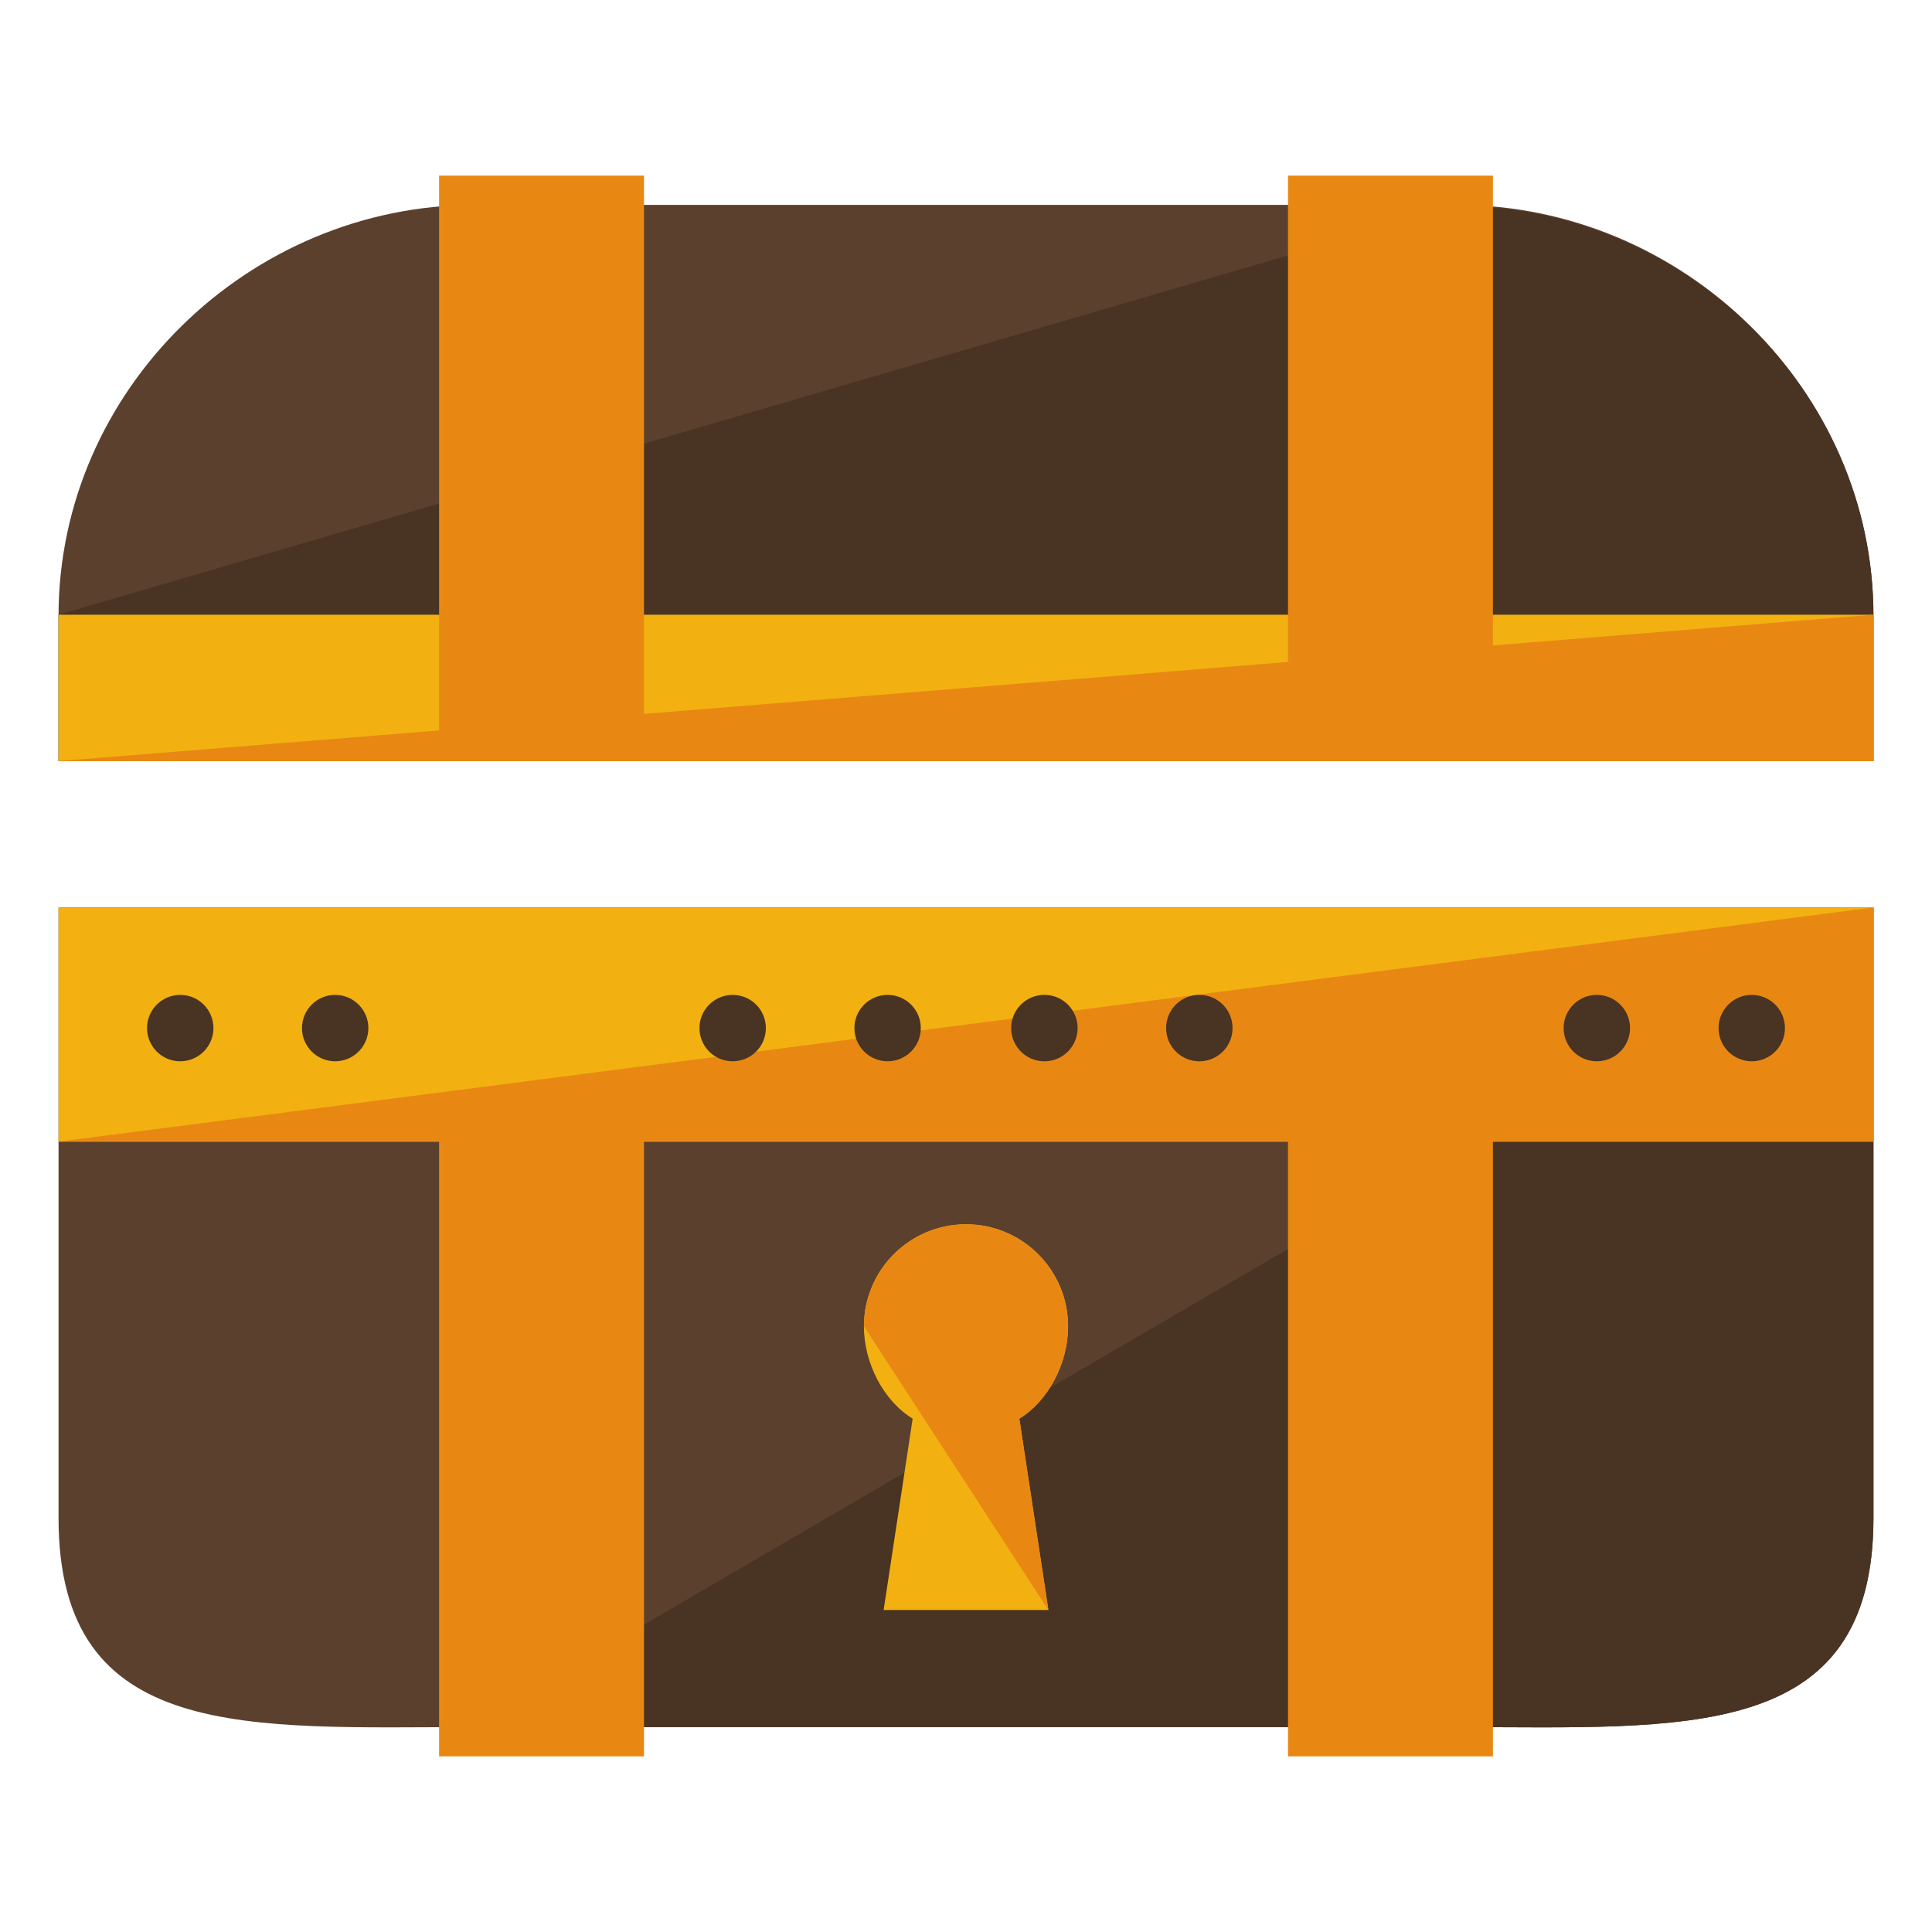
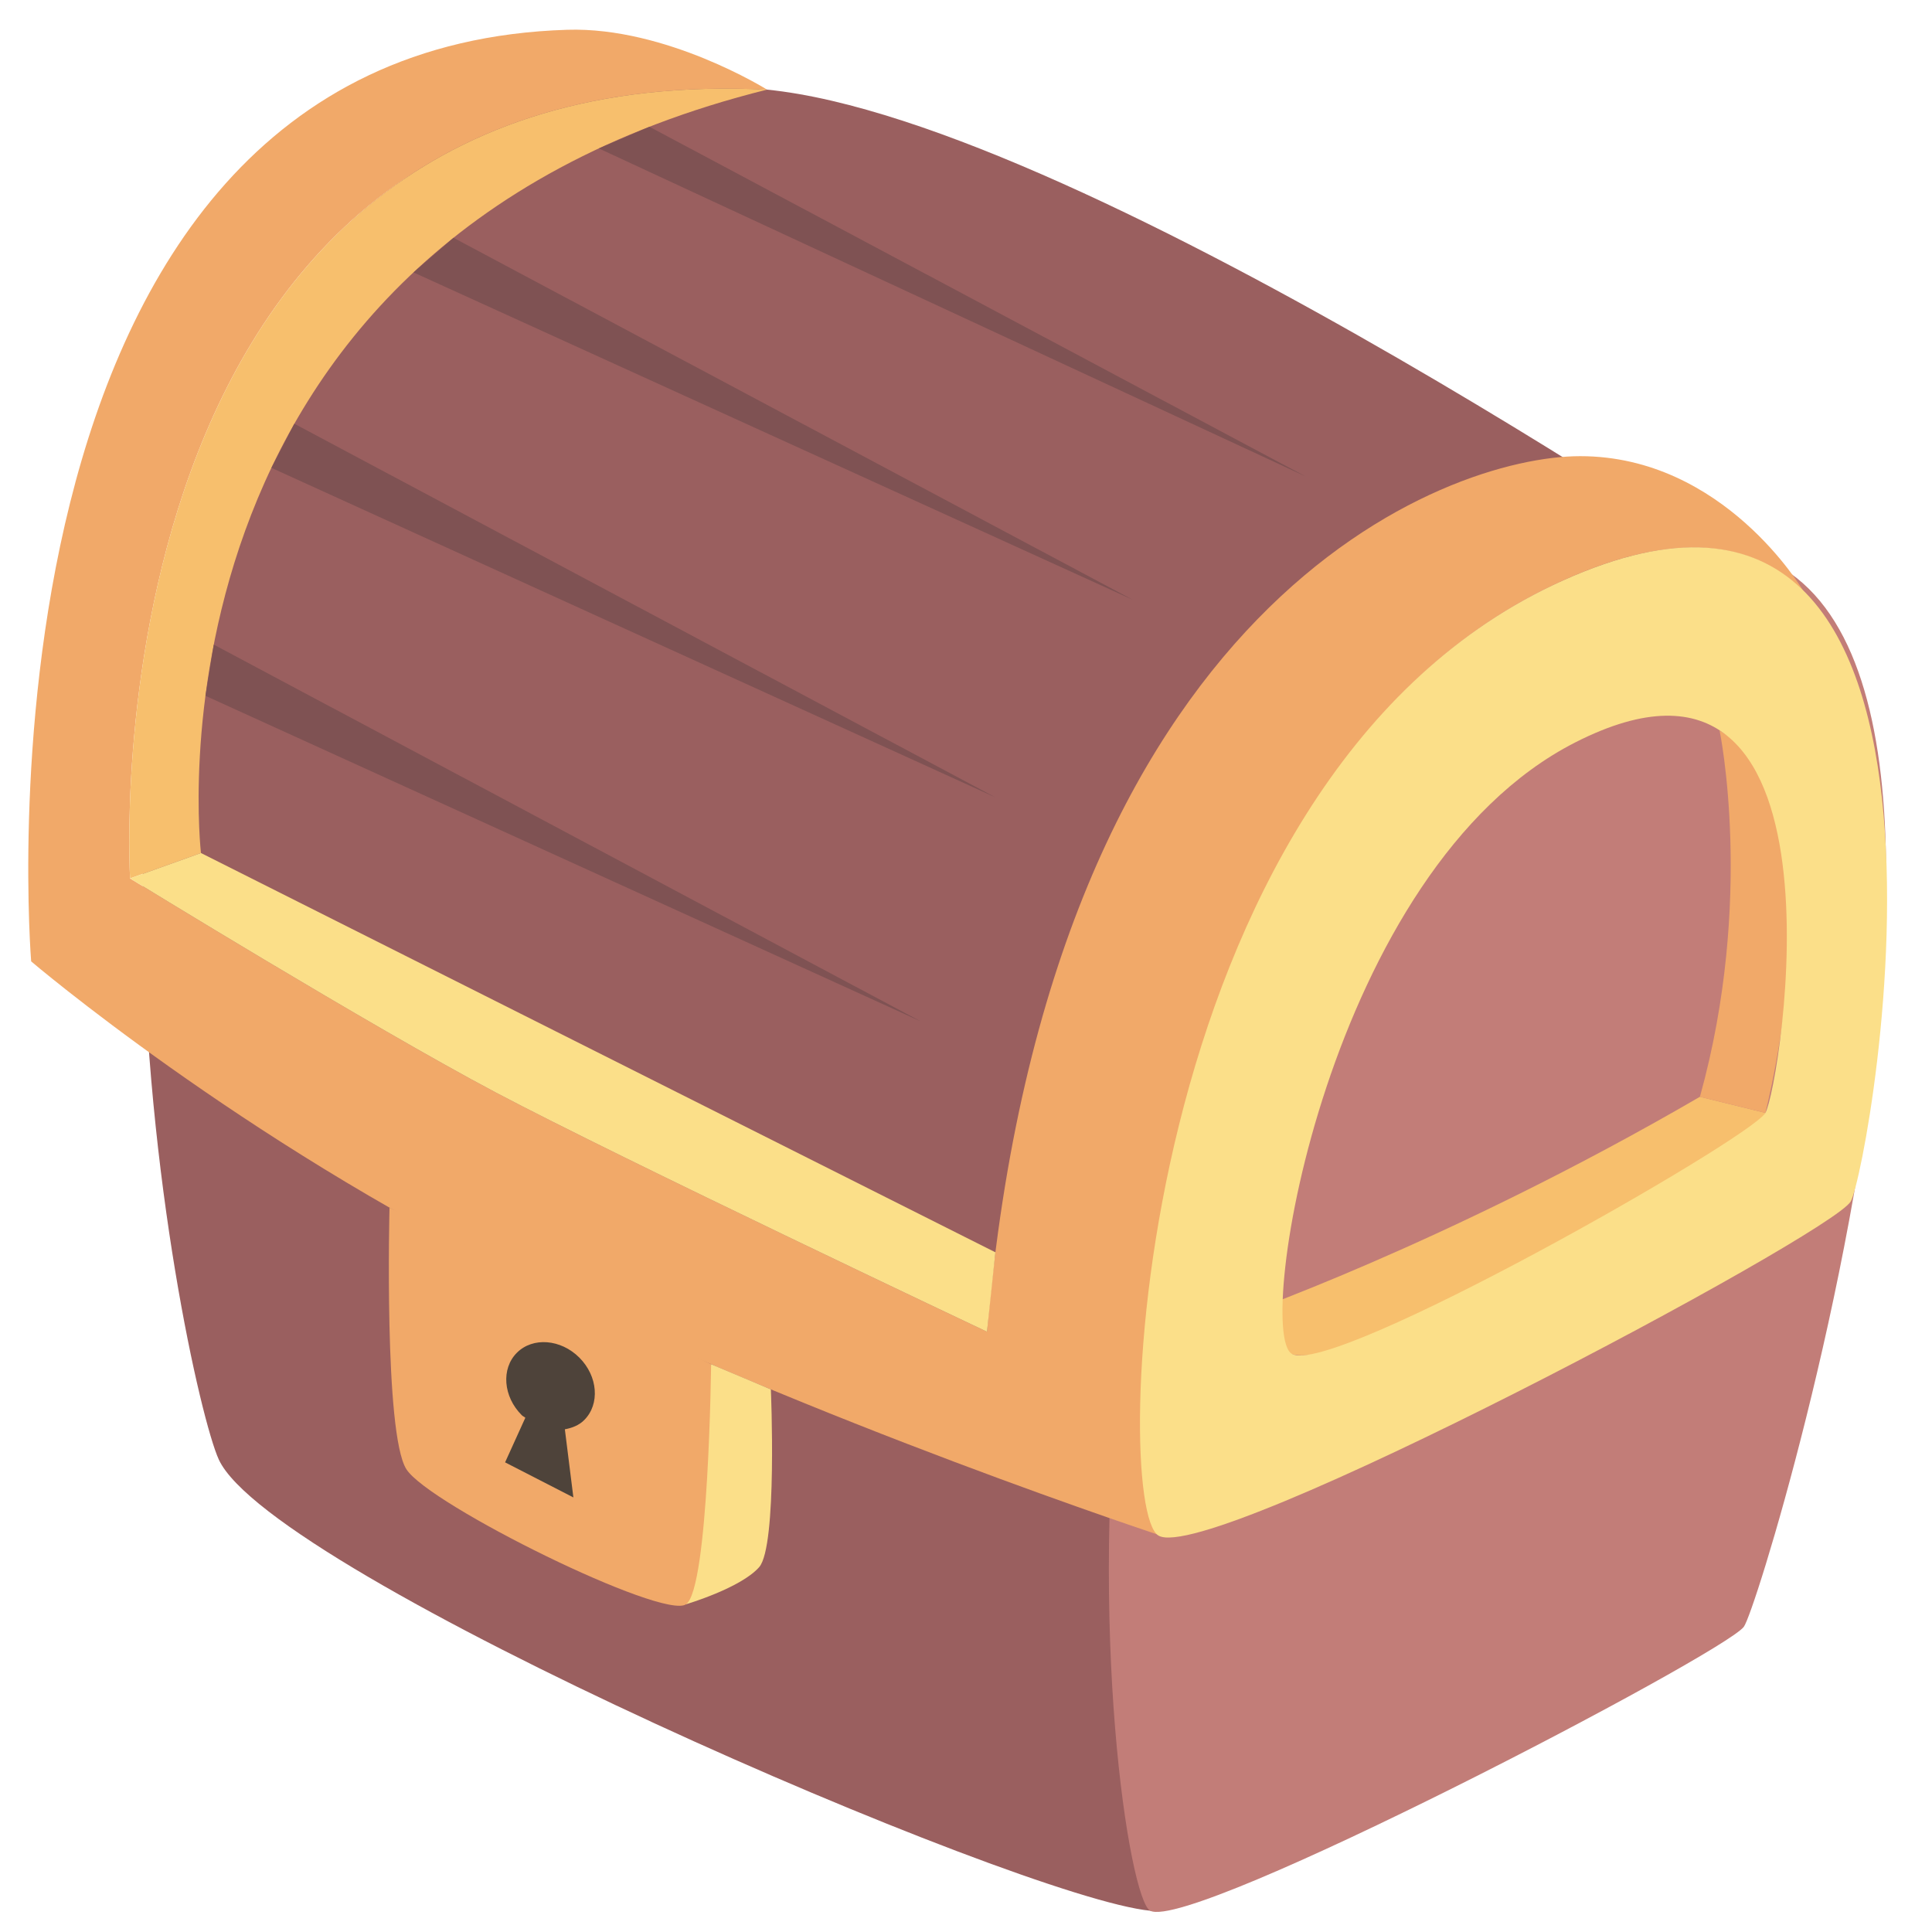
- <svg xmlns="http://www.w3.org/2000/svg" version="1.1" id="Layer_1" x="0px" y="0px" width="20px" height="20px" viewBox="0 0 66 66" enable-background="new 0 0 66 66" xml:space="preserve">
-   <g>
-     <path fill="#5B402E" d="M2,31v20.854C2,59.572,8.507,59,16.228,59h33.545C57.493,59,64,59.572,64,51.854V31H2z" />
-     <path fill="#493322" d="M16,59h33.772C57.493,59,64,59.572,64,51.854V31" />
-     <path fill="#5B402E" d="M64,26v-4.963C64,13.316,57.493,7,49.772,7H16.228C8.507,7,2,13.316,2,21.037V26H64z" />
-     <path fill="#493322" d="M2,21v5h62v-4.963C64,13.316,57.493,7.04,49.772,7.04" />
-     <rect x="2" y="31" fill="#F2B111" width="62" height="8" />
-     <polyline fill="#E88813" points="2,39 64,39 64,31  " />
-     <rect x="2" y="21" fill="#F2B111" width="62" height="5" />
-     <polyline fill="#E88813" points="2,26 64,26 64,21  " />
-     <g>
-       <rect x="15" y="6" fill="#E88813" width="7" height="19" />
-       <rect x="44" y="6" fill="#E88813" width="7" height="19" />
-     </g>
-     <g>
-       <rect x="15" y="38" fill="#E88813" width="7" height="22" />
-       <rect x="44" y="38" fill="#E88813" width="7" height="22" />
-     </g>
-     <g>
-       <g>
-         <g>
-           <circle fill="#493322" cx="25.029" cy="35.121" r="1.134" />
-           <circle fill="#493322" cx="30.322" cy="35.121" r="1.134" />
-         </g>
-         <g>
-           <circle fill="#493322" cx="35.678" cy="35.121" r="1.135" />
-           <circle fill="#493322" cx="40.971" cy="35.121" r="1.135" />
-         </g>
+ <svg xmlns="http://www.w3.org/2000/svg" width="800px" height="800px" viewBox="-0.5 0 46 46" version="1.1">
+   <defs>
+ 
+ </defs>
+   <g id="Page-1" stroke="none" stroke-width="1" fill="none" fill-rule="evenodd">
+     <g id="Artboard" transform="translate(-628, -741)">
+       <g id="011-Treasure" transform="translate(628, 741)">
+         <path d="M17.763,2.134 C13.851,1.741 11.254,2.602 8.615,4.63 C-0.567,11.684 3.862,32.902 4.709,34.75 C5.965,37.491 23.742,45.186 26.888,45.494 C30.035,45.802 42.043,14.341 42.043,14.341 C42.043,14.341 25.426,2.904 17.763,2.134" id="Fill-1362" fill="#9A5F5F">
+ 
+ </path>
+         <path d="M36.999,13.697 C22.807,19.54 25.887,44.993 26.888,45.495 C27.889,45.995 40.519,39.389 41.019,38.734 C41.52,38.081 50.501,8.137 36.999,13.697" id="Fill-1364" fill="#C27D78">
+ 
+ </path>
+         <path d="M36.478,13.93 C39.334,12.574 41.208,12.872 42.42,14.057 L42.426,14.054 C42.426,14.054 40.551,10.861 37.123,10.861 C33.962,10.861 24.502,14.264 23,31.708 C23,31.708 14.285,27.588 11.299,26.009 C8.313,24.429 2.597,20.915 2.597,20.915 C2.597,20.915 1.397,1.325 17.763,2.134 C17.763,2.134 15.366,0.635 13.006,0.709 C-1.54,1.162 0.242,22.89 0.242,22.89 C0.242,22.89 5.209,27.125 11.794,30.36 C19,33.9 27.275,36.607 27.275,36.607 C26.119,35.914 26.415,18.709 36.478,13.93" id="Fill-1366" fill="#F1A969">
+ 
+ </path>
+         <path d="M2.597,20.915 L4.285,20.31 C4.285,20.31 2.597,5.908 17.763,2.134 C1.397,1.325 2.597,20.915 2.597,20.915" id="Fill-1368" fill="#F7BF6D">
+ 
+ </path>
+         <path d="M23,31.708 L23.2,29.817 L4.285,20.31 L2.597,20.915 C2.597,20.915 8.313,24.429 11.299,26.009 C14.284,27.588 23,31.708 23,31.708" id="Fill-1370" fill="#FBDF89">
+ 
+ </path>
+         <path d="M39.974,26.114 C33.908,29.642 28.818,31.392 28.818,31.392 C28.818,31.392 29.737,32.267 30.491,32.27 C32.625,32.273 41.2,27.349 41.533,26.497 L39.974,26.114 Z" id="Fill-1372" fill="#F7BF6D">
+ 
+ </path>
+         <path d="M40.442,17.391 C40.442,17.391 41.282,21.412 39.974,26.115 L41.533,26.497 C41.533,26.497 43.428,19.162 40.442,17.391" id="Fill-1374" fill="#F1A969">
+ 
+ </path>
+         <path d="M41.533,26.497 C41.173,27.114 31.201,32.801 30.257,32.234 C29.357,31.694 31.111,20.682 37.003,17.678 C43.77,14.228 41.893,25.88 41.533,26.497 M36.478,13.931 C26.415,18.709 25.927,35.867 27.082,36.561 C28.294,37.287 43.101,29.398 43.564,28.607 C44.026,27.815 47.453,8.719 36.478,13.931" id="Fill-1376" fill="#FBDF89">
+ 
+ </path>
+         <path d="M16.431,32.481 L15.836,38.196 C15.836,38.196 17.138,37.812 17.576,37.312 C18.013,36.811 17.854,33.081 17.854,33.081 L16.431,32.481 Z" id="Fill-1378" fill="#FBDF89">
+ 
+ </path>
+         <path d="M8.774,28.754 C8.774,28.754 8.637,34.135 9.176,34.982 C9.715,35.829 15.297,38.581 15.836,38.196 C16.375,37.811 16.431,32.481 16.431,32.481 L8.774,28.754 Z" id="Fill-1380" fill="#F1A969">
+ 
+ </path>
+         <path d="M13.152,35.653 L12.949,34.031 C13.12,33.999 13.283,33.938 13.41,33.811 C13.788,33.433 13.737,32.767 13.294,32.324 C12.851,31.882 12.186,31.83 11.807,32.208 C11.428,32.587 11.48,33.253 11.923,33.695 C11.949,33.721 11.981,33.732 12.008,33.756 L11.526,34.818 L13.152,35.653 Z" id="Fill-1382" fill="#4E433A">
+ 
+ </path>
+         <polygon id="Fill-1384" fill="#7F5253" points="4.59 15.348 4.392 16.567 21.423 24.319">
+ 
+ </polygon>
+         <polygon id="Fill-1386" fill="#7F5253" points="6.508 10.089 5.962 11.139 23.201 18.985">
+ 
+ </polygon>
+         <polygon id="Fill-1388" fill="#7F5253" points="10.298 5.662 9.345 6.486 26.47 14.28">
+ 
+ </polygon>
+         <polygon id="Fill-1390" fill="#7F5253" points="14.963 3.018 13.758 3.534 30.585 11.343">
+ 
+ </polygon>
      </g>
-       <g>
-         <g>
-           <circle fill="#493322" cx="6.157" cy="35.121" r="1.134" />
-           <circle fill="#493322" cx="11.45" cy="35.121" r="1.134" />
-         </g>
-         <g>
-           <circle fill="#493322" cx="54.55" cy="35.121" r="1.134" />
-           <circle fill="#493322" cx="59.843" cy="35.121" r="1.134" />
-         </g>
-       </g>
-     </g>
-     <g>
-       <path fill="#F2B111" d="M36.487,45.309c0-1.926-1.562-3.486-3.487-3.486s-3.487,1.561-3.487,3.486    c0,1.258,0.667,2.542,1.665,3.155L30.186,55h5.629l-0.993-6.536C35.82,47.851,36.487,46.566,36.487,45.309z" />
-       <path fill="#E88813" d="M35.814,55l-0.993-6.536c0.999-0.613,1.666-1.897,1.666-3.155c0-1.926-1.562-3.486-3.487-3.486    s-3.487,1.561-3.487,3.486" />
    </g>
  </g>
</svg>
